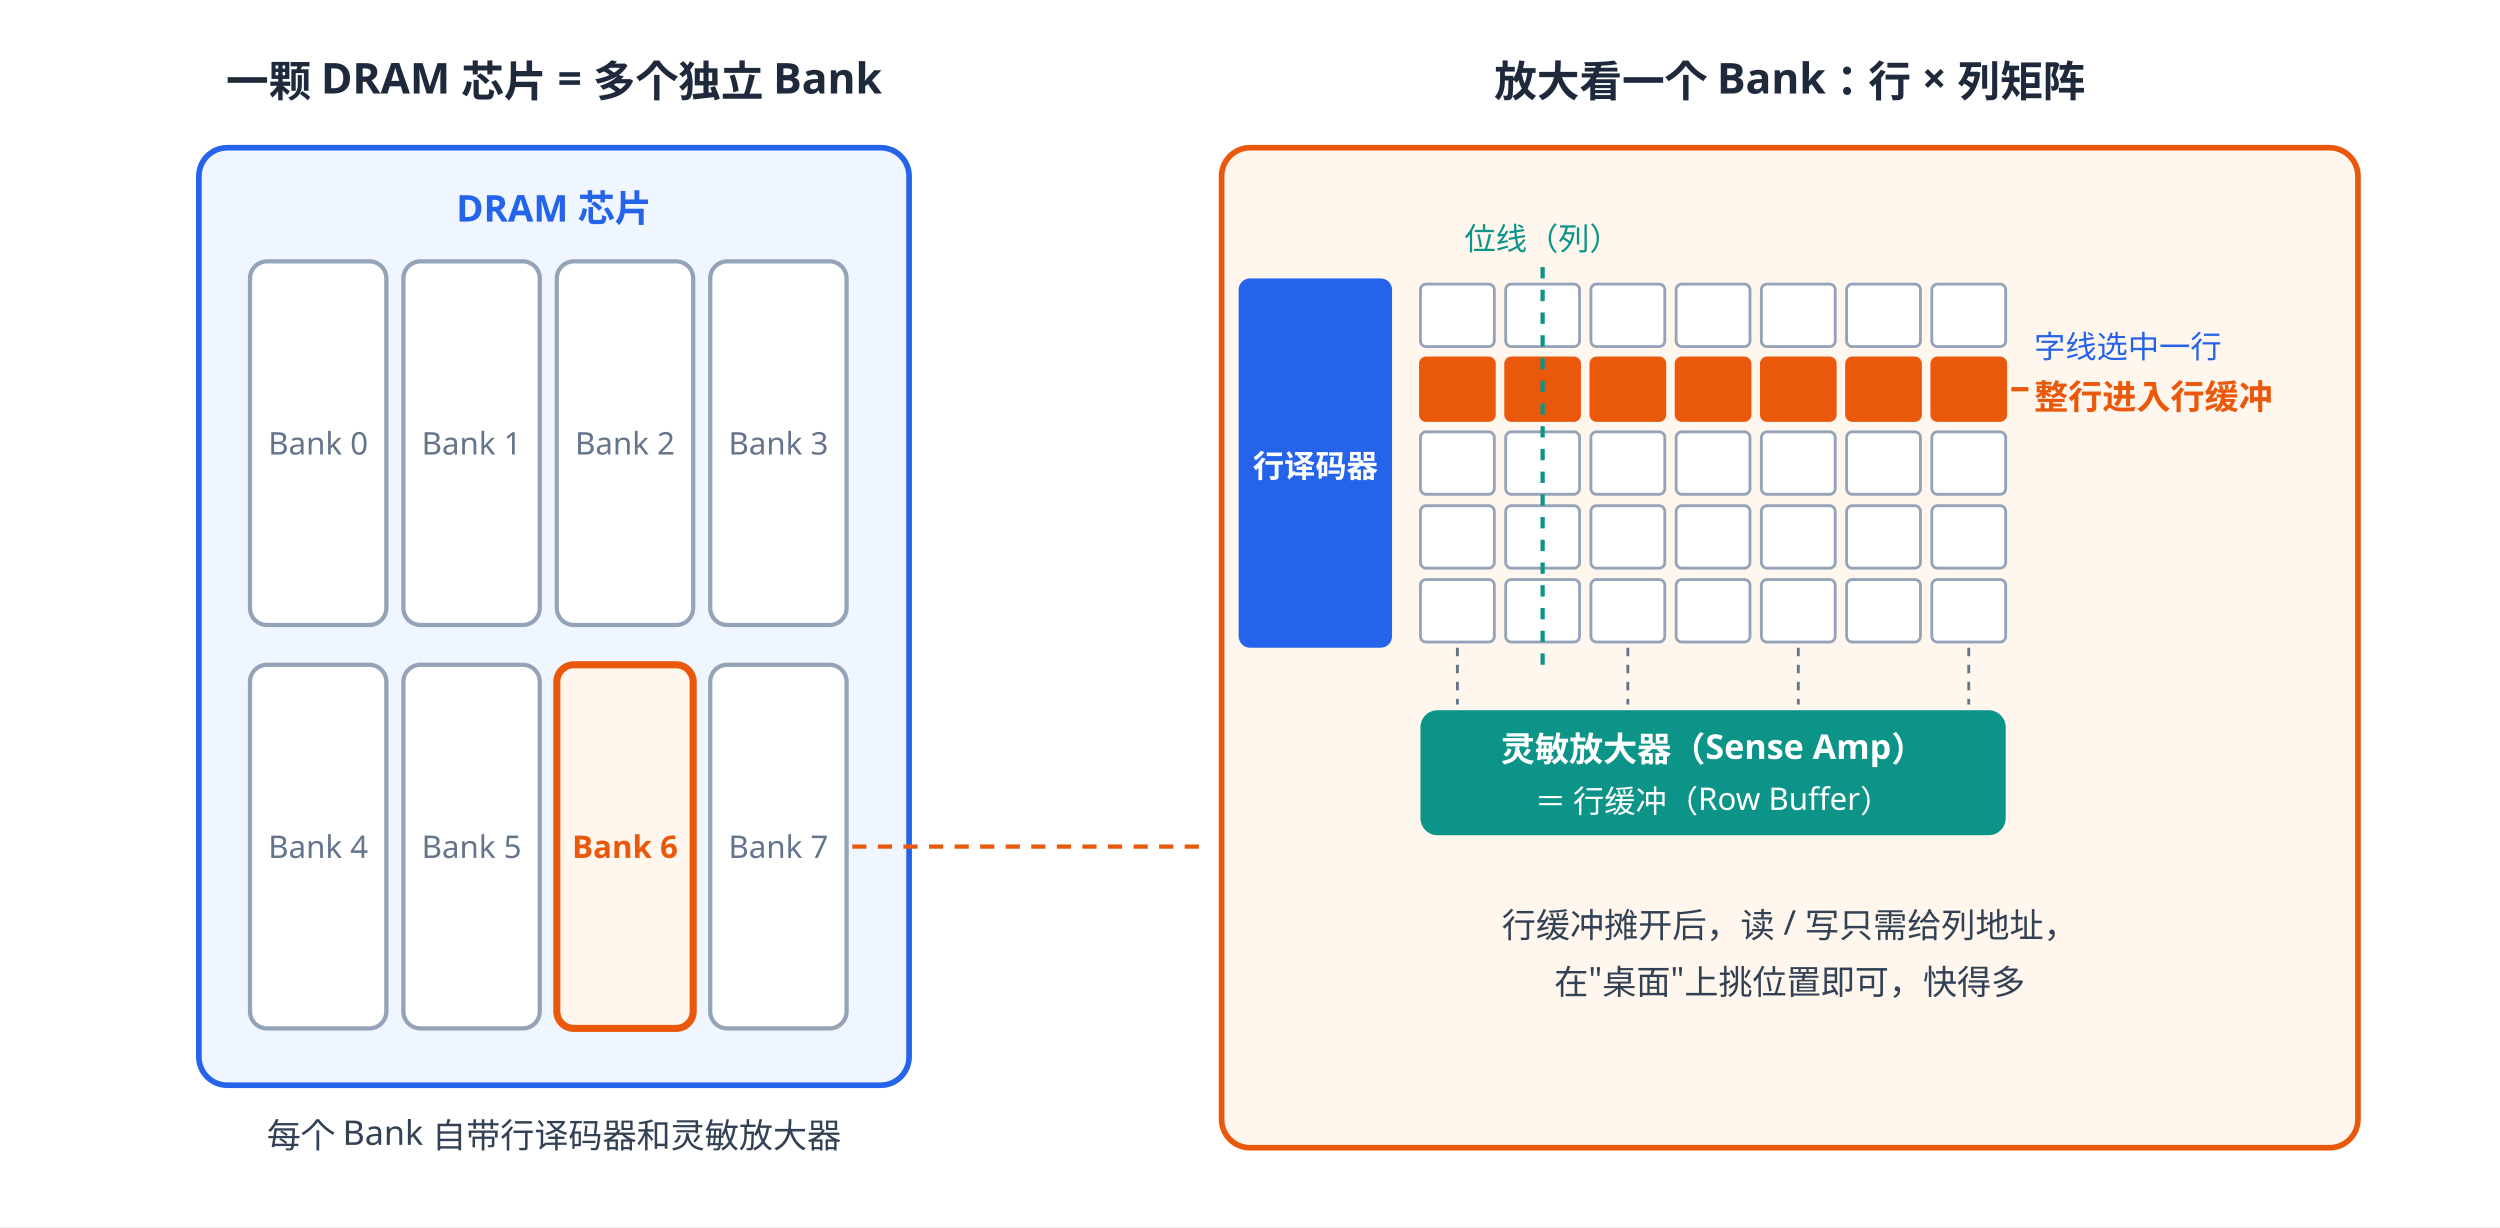
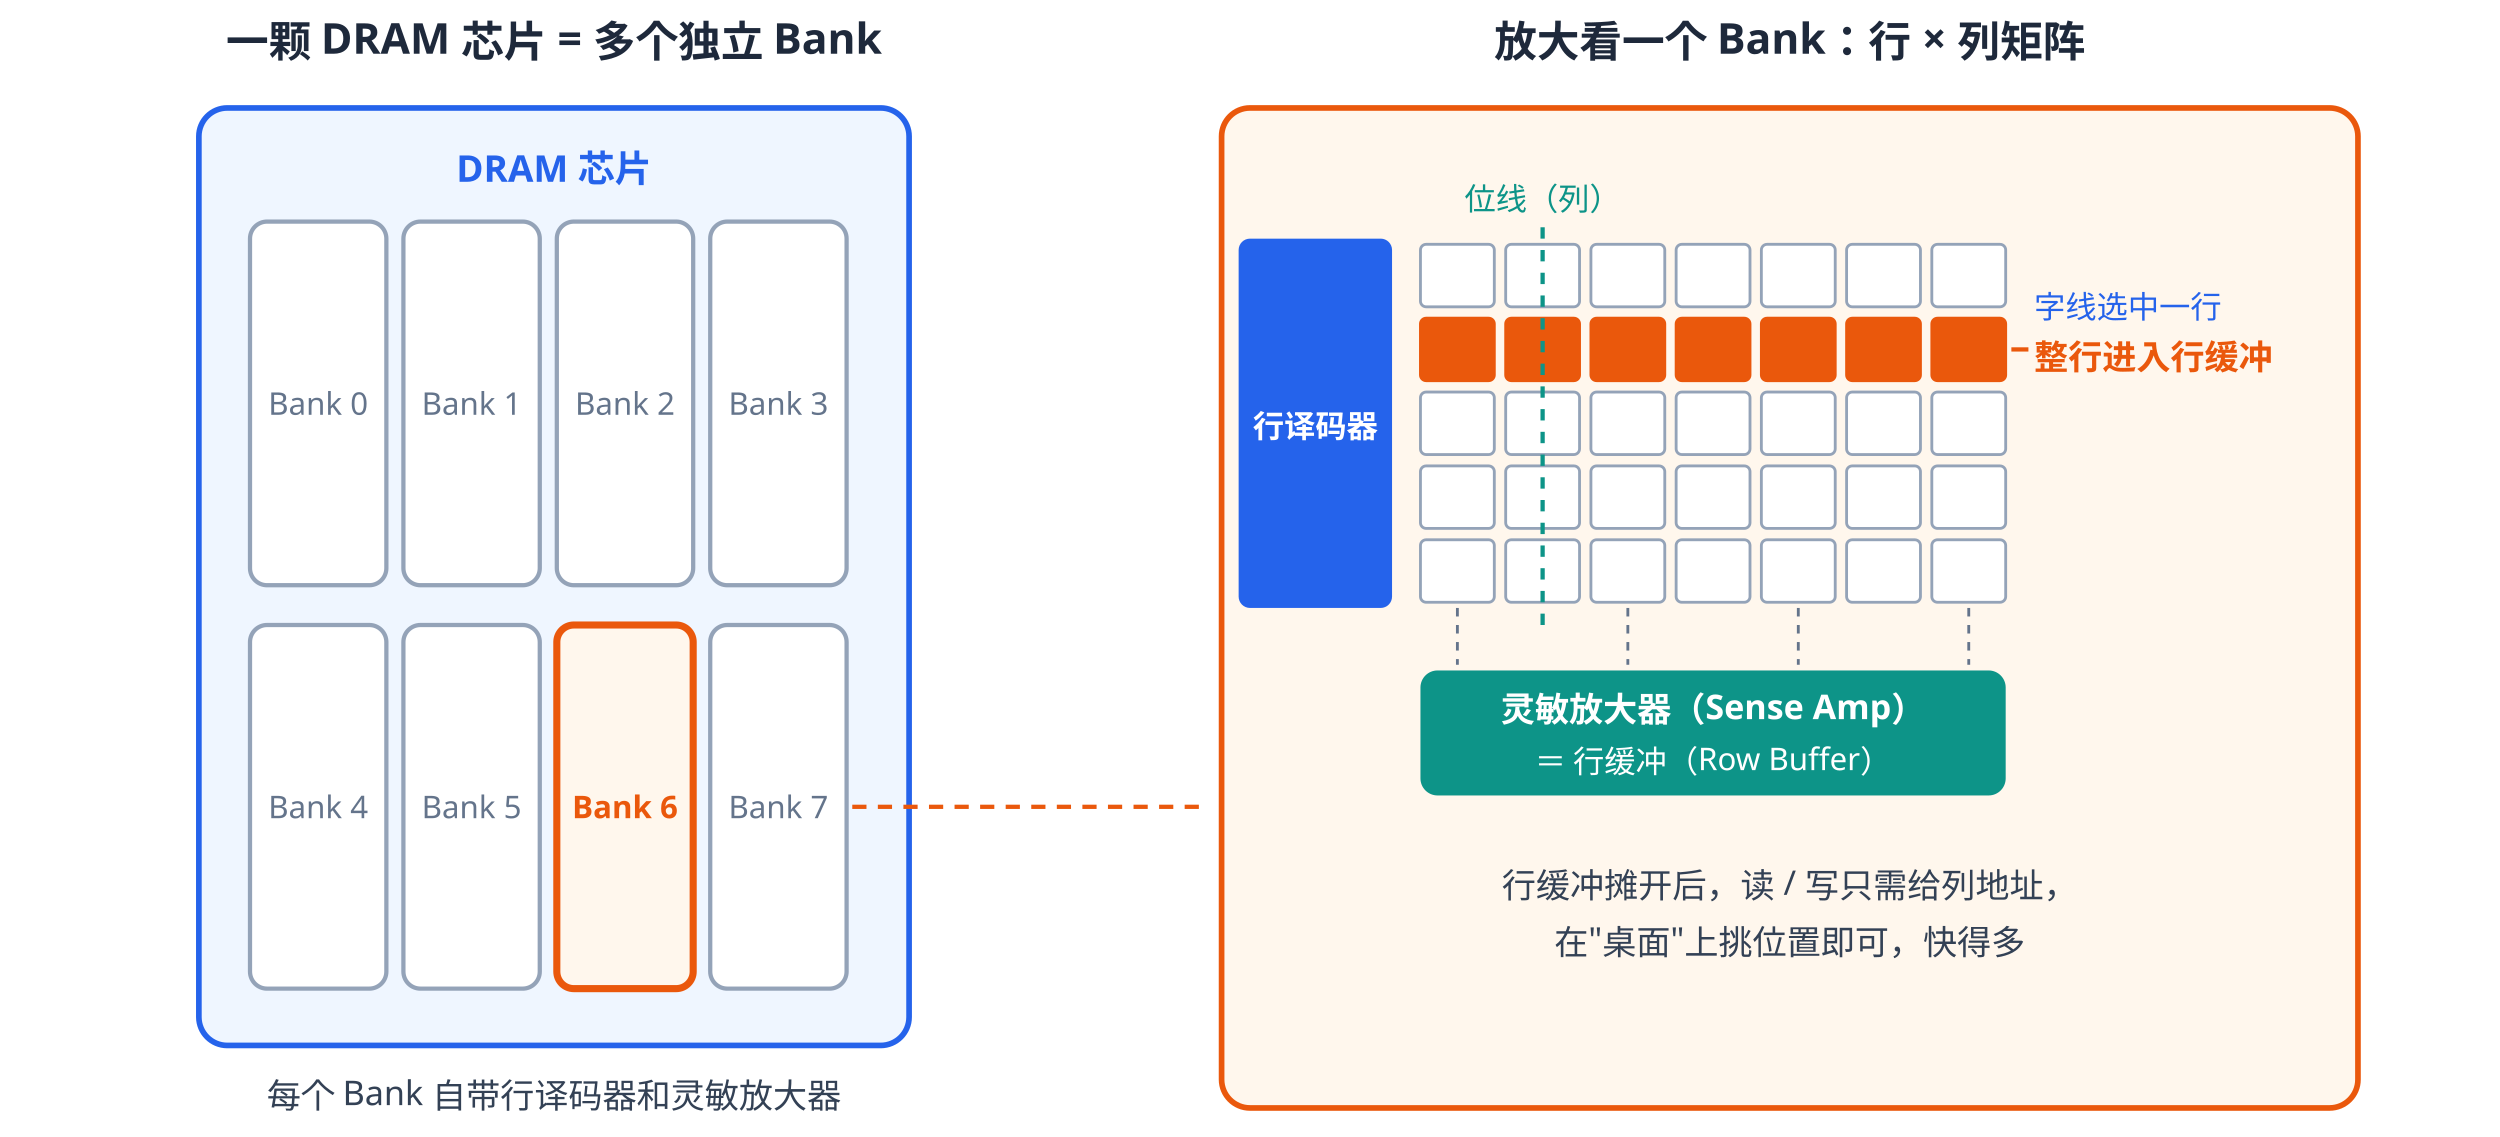
- <svg xmlns="http://www.w3.org/2000/svg" viewBox="0 0 880 432" font-family="'PingFang SC','Microsoft YaHei',sans-serif">
+ <svg xmlns="http://www.w3.org/2000/svg" viewBox="0 14 880 400" font-family="'PingFang SC','Microsoft YaHei',sans-serif">
  <rect x="0" y="0" width="880" height="432" fill="#ffffff" />
  <text x="195" y="34" text-anchor="middle" fill="#1e293b" font-size="15" font-weight="bold">一颗 DRAM 芯片 = 多个独立 Bank</text>
  <rect x="70" y="52" width="250" height="330" rx="10" fill="#eff6ff" stroke="#2563eb" stroke-width="2" />
  <text x="195" y="78" text-anchor="middle" fill="#2563eb" font-size="13" font-weight="bold">DRAM 芯片</text>
  <rect x="88" y="92" width="48" height="128" rx="6" fill="#ffffff" stroke="#94a3b8" stroke-width="1.5" />
  <rect x="142" y="92" width="48" height="128" rx="6" fill="#ffffff" stroke="#94a3b8" stroke-width="1.5" />
  <rect x="196" y="92" width="48" height="128" rx="6" fill="#ffffff" stroke="#94a3b8" stroke-width="1.5" />
  <rect x="250" y="92" width="48" height="128" rx="6" fill="#ffffff" stroke="#94a3b8" stroke-width="1.5" />
  <rect x="88" y="234" width="48" height="128" rx="6" fill="#ffffff" stroke="#94a3b8" stroke-width="1.5" />
  <rect x="142" y="234" width="48" height="128" rx="6" fill="#ffffff" stroke="#94a3b8" stroke-width="1.5" />
  <rect x="196" y="234" width="48" height="128" rx="6" fill="#fff7ed" stroke="#ea580c" stroke-width="2.5" />
  <rect x="250" y="234" width="48" height="128" rx="6" fill="#ffffff" stroke="#94a3b8" stroke-width="1.5" />
  <text x="112" y="160" text-anchor="middle" fill="#64748b" font-size="11">Bank 0</text>
  <text x="166" y="160" text-anchor="middle" fill="#64748b" font-size="11">Bank 1</text>
  <text x="220" y="160" text-anchor="middle" fill="#64748b" font-size="11">Bank 2</text>
  <text x="274" y="160" text-anchor="middle" fill="#64748b" font-size="11">Bank 3</text>
  <text x="112" y="302" text-anchor="middle" fill="#64748b" font-size="11">Bank 4</text>
  <text x="166" y="302" text-anchor="middle" fill="#64748b" font-size="11">Bank 5</text>
  <text x="220" y="302" text-anchor="middle" fill="#ea580c" font-size="11" font-weight="bold">Bank 6</text>
  <text x="274" y="302" text-anchor="middle" fill="#64748b" font-size="11">Bank 7</text>
  <text x="195" y="404" text-anchor="middle" fill="#334155" font-size="12">每个 Bank 自带行译码器和灵敏放大器</text>
  <line x1="300" y1="298" x2="424" y2="298" stroke="#ea580c" stroke-width="1.5" stroke-dasharray="5,4" />
  <text x="630" y="34" text-anchor="middle" fill="#1e293b" font-size="15" font-weight="bold">放大看一个 Bank：行 × 列矩阵</text>
  <rect x="430" y="52" width="400" height="352" rx="10" fill="#fff7ed" stroke="#ea580c" stroke-width="2" />
  <rect x="436" y="98" width="54" height="130" rx="4" fill="#2563eb" />
  <text x="463" y="168" text-anchor="middle" fill="#ffffff" font-size="11" font-weight="bold">行译码器</text>
  <g fill="#ffffff" stroke="#94a3b8" stroke-width="1">
    <rect x="500" y="100" width="26" height="22" rx="2" />
    <rect x="530" y="100" width="26" height="22" rx="2" />
    <rect x="560" y="100" width="26" height="22" rx="2" />
    <rect x="590" y="100" width="26" height="22" rx="2" />
    <rect x="620" y="100" width="26" height="22" rx="2" />
    <rect x="650" y="100" width="26" height="22" rx="2" />
    <rect x="680" y="100" width="26" height="22" rx="2" />
    <rect x="500" y="152" width="26" height="22" rx="2" />
    <rect x="530" y="152" width="26" height="22" rx="2" />
    <rect x="560" y="152" width="26" height="22" rx="2" />
    <rect x="590" y="152" width="26" height="22" rx="2" />
    <rect x="620" y="152" width="26" height="22" rx="2" />
    <rect x="650" y="152" width="26" height="22" rx="2" />
    <rect x="680" y="152" width="26" height="22" rx="2" />
    <rect x="500" y="178" width="26" height="22" rx="2" />
    <rect x="530" y="178" width="26" height="22" rx="2" />
    <rect x="560" y="178" width="26" height="22" rx="2" />
    <rect x="590" y="178" width="26" height="22" rx="2" />
    <rect x="620" y="178" width="26" height="22" rx="2" />
    <rect x="650" y="178" width="26" height="22" rx="2" />
    <rect x="680" y="178" width="26" height="22" rx="2" />
    <rect x="500" y="204" width="26" height="22" rx="2" />
    <rect x="530" y="204" width="26" height="22" rx="2" />
    <rect x="560" y="204" width="26" height="22" rx="2" />
    <rect x="590" y="204" width="26" height="22" rx="2" />
    <rect x="620" y="204" width="26" height="22" rx="2" />
    <rect x="650" y="204" width="26" height="22" rx="2" />
    <rect x="680" y="204" width="26" height="22" rx="2" />
  </g>
  <g fill="#ea580c" stroke="#ea580c" stroke-width="1">
    <rect x="500" y="126" width="26" height="22" rx="2" />
    <rect x="530" y="126" width="26" height="22" rx="2" />
    <rect x="560" y="126" width="26" height="22" rx="2" />
    <rect x="590" y="126" width="26" height="22" rx="2" />
    <rect x="620" y="126" width="26" height="22" rx="2" />
    <rect x="650" y="126" width="26" height="22" rx="2" />
    <rect x="680" y="126" width="26" height="22" rx="2" />
  </g>
  <line x1="543" y1="94" x2="543" y2="234" stroke="#0d9488" stroke-width="1.5" stroke-dasharray="4,4" />
  <text x="543" y="88" text-anchor="middle" fill="#0d9488" font-size="11">位线（列）</text>
  <line x1="708" y1="137" x2="714" y2="137" stroke="#ea580c" stroke-width="1.5" />
  <text x="716" y="126" text-anchor="start" fill="#2563eb" font-size="11">字线选中一行</text>
  <text x="716" y="144" text-anchor="start" fill="#ea580c" font-size="12" font-weight="bold">整行进入行缓冲</text>
  <line x1="513" y1="228" x2="513" y2="248" stroke="#64748b" stroke-width="1" stroke-dasharray="3,3" />
  <line x1="573" y1="228" x2="573" y2="248" stroke="#64748b" stroke-width="1" stroke-dasharray="3,3" />
  <line x1="633" y1="228" x2="633" y2="248" stroke="#64748b" stroke-width="1" stroke-dasharray="3,3" />
  <line x1="693" y1="228" x2="693" y2="248" stroke="#64748b" stroke-width="1" stroke-dasharray="3,3" />
  <rect x="500" y="250" width="206" height="44" rx="6" fill="#0d9488" />
  <text x="603" y="268" text-anchor="middle" fill="#ffffff" font-size="12" font-weight="bold">灵敏放大器（Sense Amp）</text>
  <text x="603" y="286" text-anchor="middle" fill="#ffffff" font-size="11">＝ 行缓冲（Row Buffer）</text>
  <text x="630" y="330" text-anchor="middle" fill="#334155" font-size="12">行缓冲摊开后，读 / 写只需给列地址，</text>
  <text x="630" y="350" text-anchor="middle" fill="#334155" font-size="12">在"桌面"上挑位置即可，快得多</text>
</svg>
